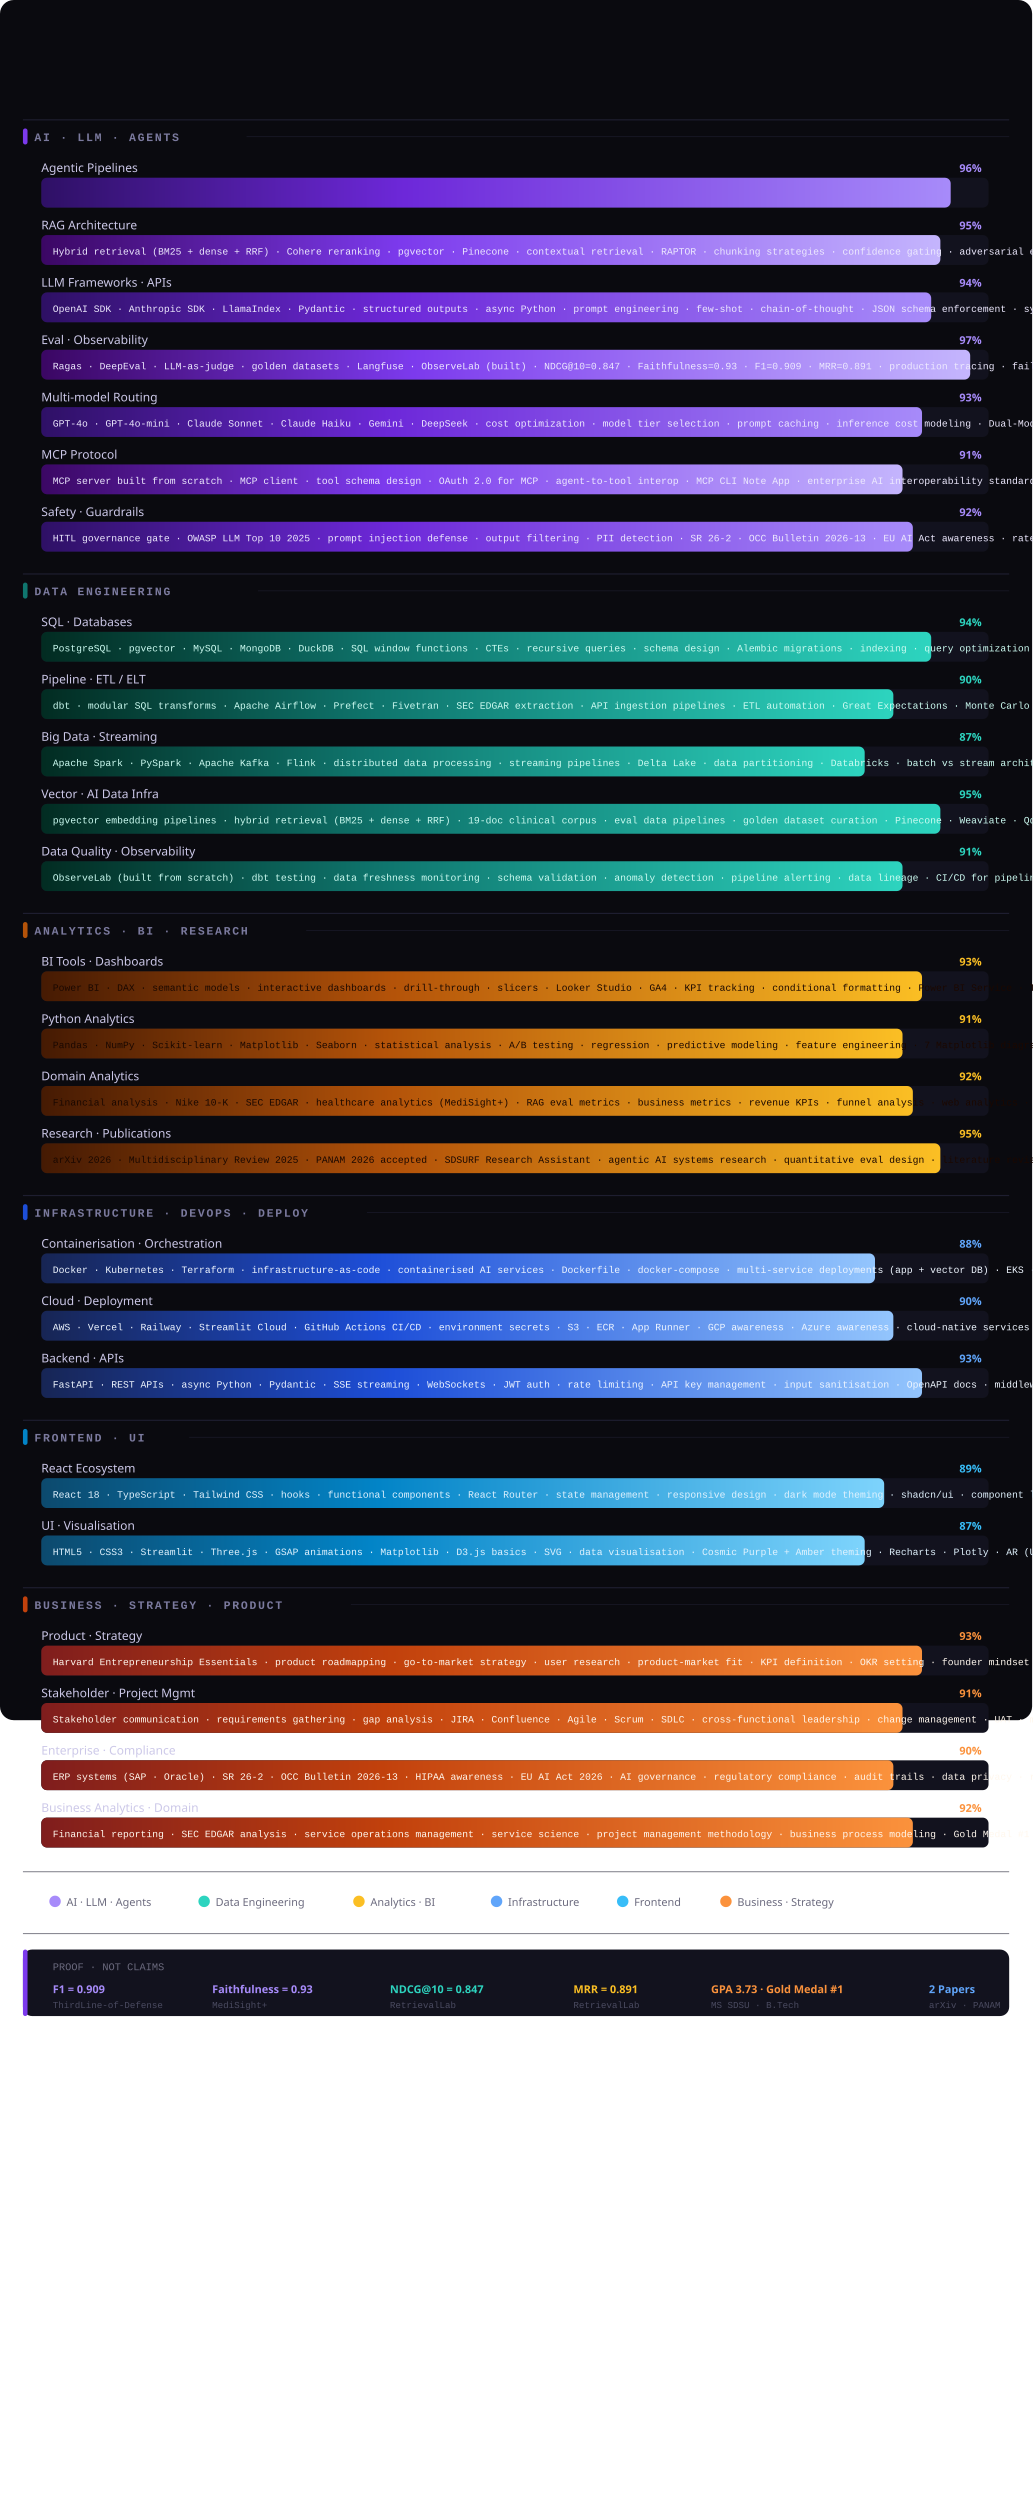
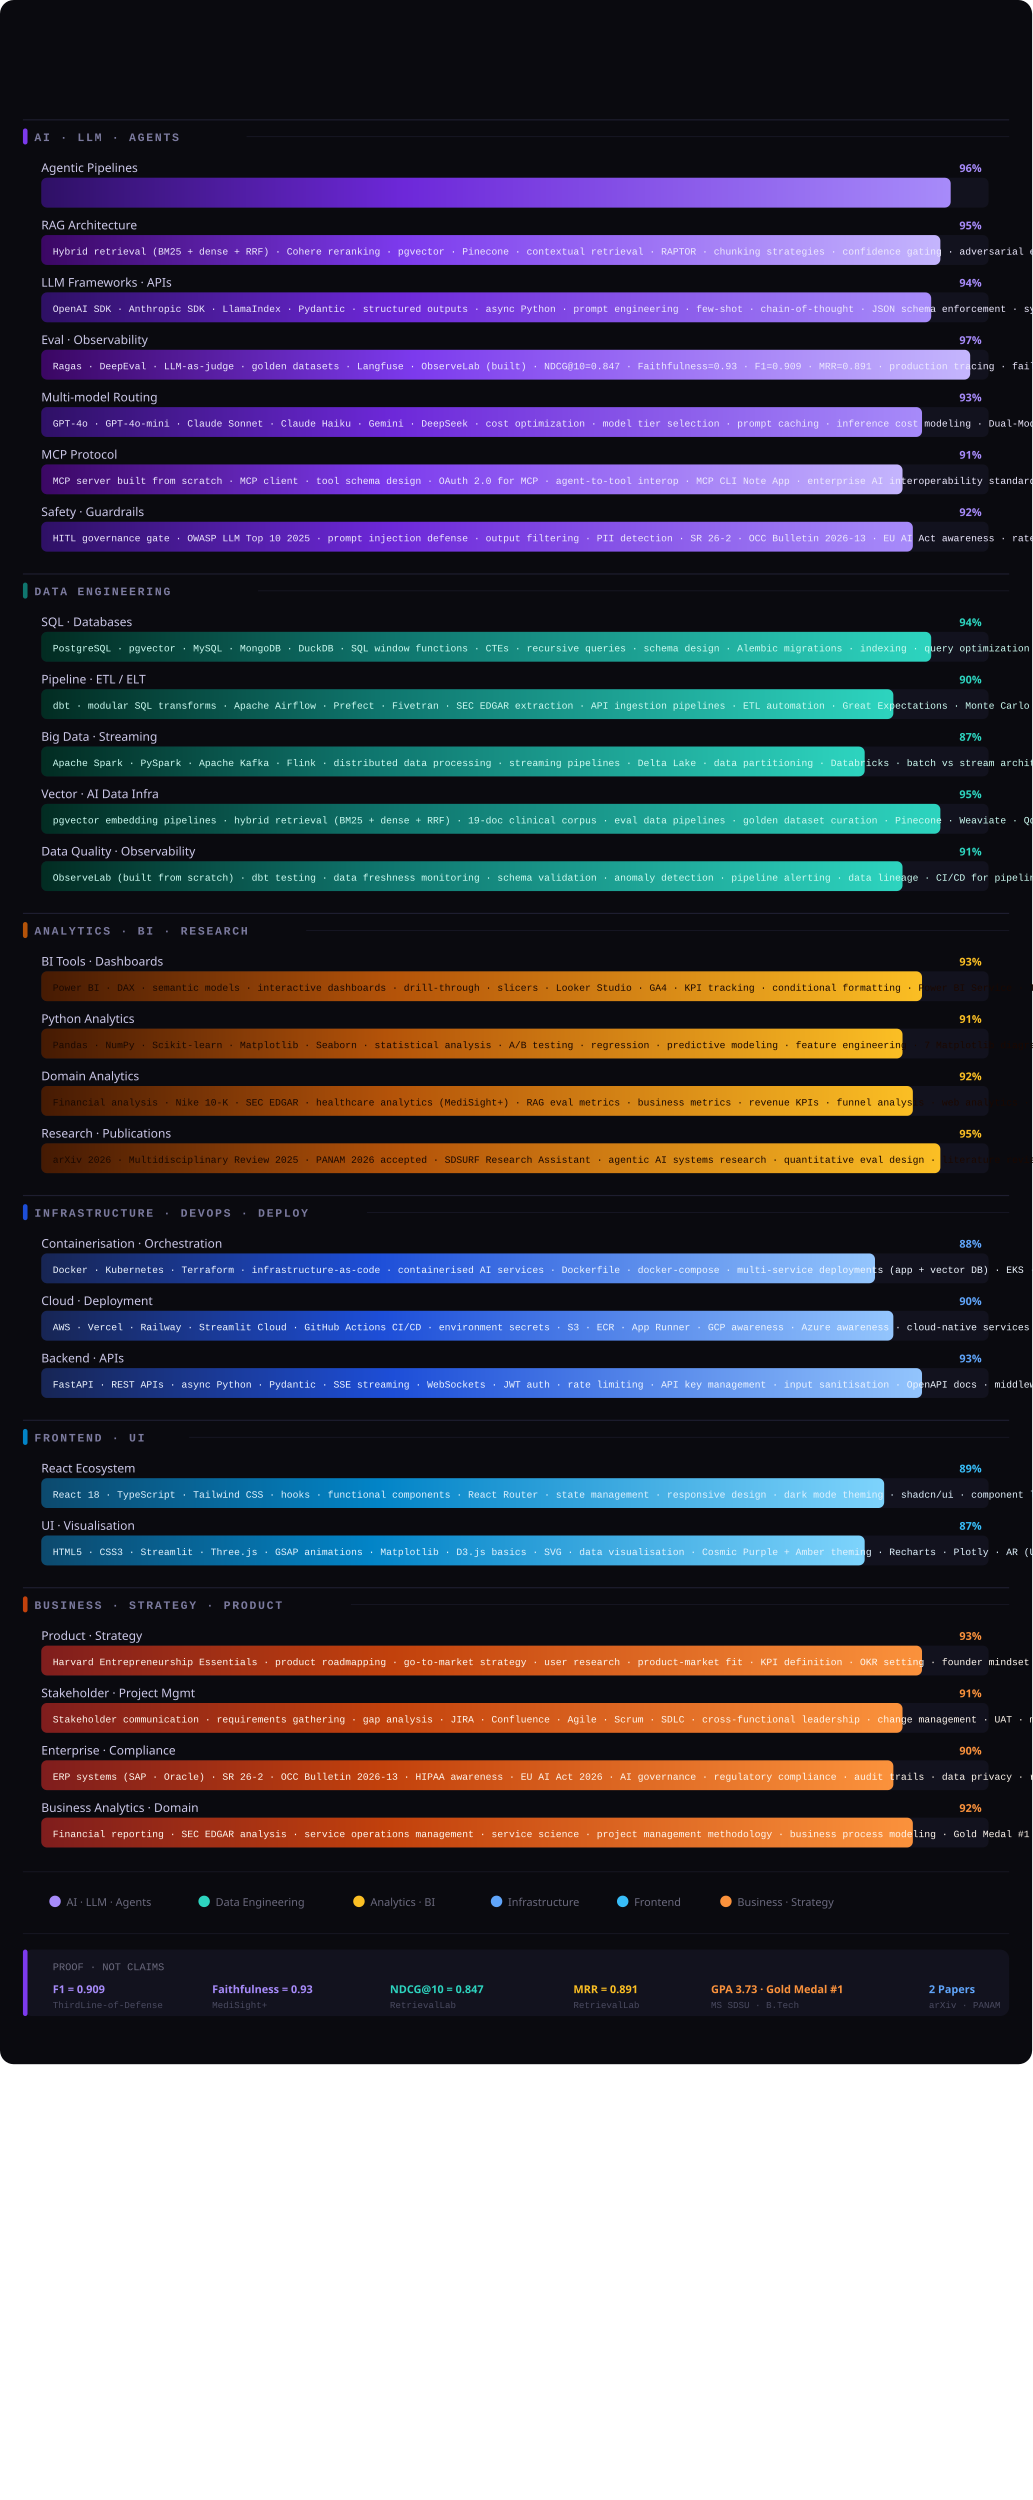
<svg xmlns="http://www.w3.org/2000/svg" width="900" viewBox="0 0 900 2180" font-family="'Segoe UI',system-ui,sans-serif">
  <defs>
    <linearGradient id="gp1" x1="0%" y1="0%" x2="100%" y2="0%">
      <stop offset="0%" stop-color="#2e1065" />
      <stop offset="40%" stop-color="#6d28d9" />
      <stop offset="100%" stop-color="#a78bfa" />
    </linearGradient>
    <linearGradient id="gp2" x1="0%" y1="0%" x2="100%" y2="0%">
      <stop offset="0%" stop-color="#3b0764" />
      <stop offset="40%" stop-color="#7c3aed" />
      <stop offset="100%" stop-color="#c4b5fd" />
    </linearGradient>
    <linearGradient id="gt1" x1="0%" y1="0%" x2="100%" y2="0%">
      <stop offset="0%" stop-color="#022c22" />
      <stop offset="40%" stop-color="#0f766e" />
      <stop offset="100%" stop-color="#2dd4bf" />
    </linearGradient>
    <linearGradient id="ga1" x1="0%" y1="0%" x2="100%" y2="0%">
      <stop offset="0%" stop-color="#451a03" />
      <stop offset="40%" stop-color="#b45309" />
      <stop offset="100%" stop-color="#fbbf24" />
    </linearGradient>
    <linearGradient id="gb1" x1="0%" y1="0%" x2="100%" y2="0%">
      <stop offset="0%" stop-color="#172554" />
      <stop offset="40%" stop-color="#1d4ed8" />
      <stop offset="100%" stop-color="#93c5fd" />
    </linearGradient>
    <linearGradient id="gs1" x1="0%" y1="0%" x2="100%" y2="0%">
      <stop offset="0%" stop-color="#0c4a6e" />
      <stop offset="40%" stop-color="#0284c7" />
      <stop offset="100%" stop-color="#7dd3fc" />
    </linearGradient>
    <linearGradient id="gc1" x1="0%" y1="0%" x2="100%" y2="0%">
      <stop offset="0%" stop-color="#7f1d1d" />
      <stop offset="40%" stop-color="#c2410c" />
      <stop offset="100%" stop-color="#fb923c" />
    </linearGradient>
    <linearGradient id="header-bg" x1="0%" y1="0%" x2="100%" y2="100%">
      <stop offset="0%" stop-color="#0d0d18" />
      <stop offset="100%" stop-color="#0a0a12" />
    </linearGradient>
    <clipPath id="cp-a1">
      <rect x="40" y="0" width="862" height="28" rx="5" />
    </clipPath>
    <clipPath id="cp-a2">
      <rect x="40" y="0" width="862" height="28" rx="5" />
    </clipPath>
    <clipPath id="cp-a3">
      <rect x="40" y="0" width="862" height="28" rx="5" />
    </clipPath>
    <clipPath id="cp-a4">
      <rect x="40" y="0" width="862" height="28" rx="5" />
    </clipPath>
    <clipPath id="cp-a5">
      <rect x="40" y="0" width="862" height="28" rx="5" />
    </clipPath>
    <clipPath id="cp-a6">
      <rect x="40" y="0" width="862" height="28" rx="5" />
    </clipPath>
    <clipPath id="cp-a7">
      <rect x="40" y="0" width="862" height="28" rx="5" />
    </clipPath>
  </defs>
-   <rect width="900" height="1500" fill="#0a0a0f" rx="12" />
+   <rect width="900" height="1800" fill="#0a0a0f" rx="12" />
  <rect x="20" y="104" width="860" height="1" fill="#1e1e30" />
  <rect x="20" y="112" width="4" height="14" fill="#7c3aed" rx="2" />
  <text x="30" y="123" font-size="10" font-weight="600" fill="#7b7a9e" letter-spacing="1.5" font-family="'Courier New',monospace">AI · LLM · AGENTS</text>
  <rect x="215" y="119" width="665" height="0.5" fill="#1e1e30" />
  <text x="36" y="150" font-size="10.5" font-weight="500" fill="#ccc8e8">Agentic Pipelines</text>
  <text x="856" y="150" font-size="9.5" font-weight="600" fill="#a78bfa" text-anchor="end">96%</text>
  <rect x="36" y="155" width="826" height="26" fill="#12121e" rx="5" />
  <rect x="36" y="155" width="793" height="26" fill="url(#gp1)" rx="5" />
  <text x="46" y="172" font-size="8.5" fill="#ede9fe" font-family="'Courier New',monospace" clip-path="url(#cp-a1)">LangGraph · 5-agent orchestrator · supervisor patterns · state machines · checkpointing · HITL gate · SHA-256 audit ledger · tool calling · A2A · LangChain · CrewAI</text>
  <text x="36" y="200" font-size="10.5" font-weight="500" fill="#ccc8e8">RAG Architecture</text>
  <text x="856" y="200" font-size="9.5" font-weight="600" fill="#a78bfa" text-anchor="end">95%</text>
  <rect x="36" y="205" width="826" height="26" fill="#12121e" rx="5" />
  <rect x="36" y="205" width="784" height="26" fill="url(#gp2)" rx="5" />
  <text x="46" y="222" font-size="8.5" fill="#ede9fe" font-family="'Courier New',monospace">Hybrid retrieval (BM25 + dense + RRF) · Cohere reranking · pgvector · Pinecone · contextual retrieval · RAPTOR · chunking strategies · confidence gating · adversarial eval · agentic RAG</text>
  <text x="36" y="250" font-size="10.5" font-weight="500" fill="#ccc8e8">LLM Frameworks · APIs</text>
  <text x="856" y="250" font-size="9.5" font-weight="600" fill="#a78bfa" text-anchor="end">94%</text>
  <rect x="36" y="255" width="826" height="26" fill="#12121e" rx="5" />
  <rect x="36" y="255" width="776" height="26" fill="url(#gp1)" rx="5" />
  <text x="46" y="272" font-size="8.5" fill="#ede9fe" font-family="'Courier New',monospace">OpenAI SDK · Anthropic SDK · LlamaIndex · Pydantic · structured outputs · async Python · prompt engineering · few-shot · chain-of-thought · JSON schema enforcement · system prompt design</text>
  <text x="36" y="300" font-size="10.5" font-weight="500" fill="#ccc8e8">Eval · Observability</text>
  <text x="856" y="300" font-size="9.5" font-weight="600" fill="#a78bfa" text-anchor="end">97%</text>
  <rect x="36" y="305" width="826" height="26" fill="#12121e" rx="5" />
  <rect x="36" y="305" width="810" height="26" fill="url(#gp2)" rx="5" />
  <text x="46" y="322" font-size="8.5" fill="#ede9fe" font-family="'Courier New',monospace">Ragas · DeepEval · LLM-as-judge · golden datasets · Langfuse · ObserveLab (built) · NDCG@10=0.847 · Faithfulness=0.93 · F1=0.909 · MRR=0.891 · production tracing · failure logging</text>
  <text x="36" y="350" font-size="10.5" font-weight="500" fill="#ccc8e8">Multi-model Routing</text>
  <text x="856" y="350" font-size="9.5" font-weight="600" fill="#a78bfa" text-anchor="end">93%</text>
  <rect x="36" y="355" width="826" height="26" fill="#12121e" rx="5" />
  <rect x="36" y="355" width="768" height="26" fill="url(#gp1)" rx="5" />
  <text x="46" y="372" font-size="8.5" fill="#ede9fe" font-family="'Courier New',monospace">GPT-4o · GPT-4o-mini · Claude Sonnet · Claude Haiku · Gemini · DeepSeek · cost optimization · model tier selection · prompt caching · inference cost modeling · Dual-Mode AI Assistant</text>
  <text x="36" y="400" font-size="10.5" font-weight="500" fill="#ccc8e8">MCP Protocol</text>
  <text x="856" y="400" font-size="9.5" font-weight="600" fill="#a78bfa" text-anchor="end">91%</text>
  <rect x="36" y="405" width="826" height="26" fill="#12121e" rx="5" />
  <rect x="36" y="405" width="751" height="26" fill="url(#gp2)" rx="5" />
  <text x="46" y="422" font-size="8.5" fill="#ede9fe" font-family="'Courier New',monospace">MCP server built from scratch · MCP client · tool schema design · OAuth 2.0 for MCP · agent-to-tool interop · MCP CLI Note App · enterprise AI interoperability standard 2026</text>
  <text x="36" y="450" font-size="10.5" font-weight="500" fill="#ccc8e8">Safety · Guardrails</text>
  <text x="856" y="450" font-size="9.5" font-weight="600" fill="#a78bfa" text-anchor="end">92%</text>
  <rect x="36" y="455" width="826" height="26" fill="#12121e" rx="5" />
  <rect x="36" y="455" width="760" height="26" fill="url(#gp1)" rx="5" />
  <text x="46" y="472" font-size="8.5" fill="#ede9fe" font-family="'Courier New',monospace">HITL governance gate · OWASP LLM Top 10 2025 · prompt injection defense · output filtering · PII detection · SR 26-2 · OCC Bulletin 2026-13 · EU AI Act awareness · rate limiting</text>
  <rect x="20" y="500" width="860" height="1" fill="#1e1e30" />
  <rect x="20" y="508" width="4" height="14" fill="#0f766e" rx="2" />
  <text x="30" y="519" font-size="10" font-weight="600" fill="#7b7a9e" letter-spacing="1.5" font-family="'Courier New',monospace">DATA ENGINEERING</text>
  <rect x="225" y="515" width="655" height="0.5" fill="#1e1e30" />
  <text x="36" y="546" font-size="10.5" font-weight="500" fill="#ccc8e8">SQL · Databases</text>
  <text x="856" y="546" font-size="9.5" font-weight="600" fill="#2dd4bf" text-anchor="end">94%</text>
  <rect x="36" y="551" width="826" height="26" fill="#12121e" rx="5" />
  <rect x="36" y="551" width="776" height="26" fill="url(#gt1)" rx="5" />
  <text x="46" y="568" font-size="8.5" fill="#ccfbf1" font-family="'Courier New',monospace">PostgreSQL · pgvector · MySQL · MongoDB · DuckDB · SQL window functions · CTEs · recursive queries · schema design · Alembic migrations · indexing · query optimization · Snowflake · BigQuery</text>
  <text x="36" y="596" font-size="10.5" font-weight="500" fill="#ccc8e8">Pipeline · ETL / ELT</text>
  <text x="856" y="596" font-size="9.5" font-weight="600" fill="#2dd4bf" text-anchor="end">90%</text>
  <rect x="36" y="601" width="826" height="26" fill="#12121e" rx="5" />
  <rect x="36" y="601" width="743" height="26" fill="url(#gt1)" rx="5" />
  <text x="46" y="618" font-size="8.5" fill="#ccfbf1" font-family="'Courier New',monospace">dbt · modular SQL transforms · Apache Airflow · Prefect · Fivetran · SEC EDGAR extraction · API ingestion pipelines · ETL automation · Great Expectations · Monte Carlo · data quality checks</text>
  <text x="36" y="646" font-size="10.5" font-weight="500" fill="#ccc8e8">Big Data · Streaming</text>
  <text x="856" y="646" font-size="9.5" font-weight="600" fill="#2dd4bf" text-anchor="end">87%</text>
  <rect x="36" y="651" width="826" height="26" fill="#12121e" rx="5" />
  <rect x="36" y="651" width="718" height="26" fill="url(#gt1)" rx="5" />
  <text x="46" y="668" font-size="8.5" fill="#ccfbf1" font-family="'Courier New',monospace">Apache Spark · PySpark · Apache Kafka · Flink · distributed data processing · streaming pipelines · Delta Lake · data partitioning · Databricks · batch vs stream architecture · FinOps</text>
  <text x="36" y="696" font-size="10.5" font-weight="500" fill="#ccc8e8">Vector · AI Data Infra</text>
  <text x="856" y="696" font-size="9.5" font-weight="600" fill="#2dd4bf" text-anchor="end">95%</text>
  <rect x="36" y="701" width="826" height="26" fill="#12121e" rx="5" />
  <rect x="36" y="701" width="784" height="26" fill="url(#gt1)" rx="5" />
  <text x="46" y="718" font-size="8.5" fill="#ccfbf1" font-family="'Courier New',monospace">pgvector embedding pipelines · hybrid retrieval (BM25 + dense + RRF) · 19-doc clinical corpus · eval data pipelines · golden dataset curation · Pinecone · Weaviate · Qdrant · feature store design</text>
  <text x="36" y="746" font-size="10.5" font-weight="500" fill="#ccc8e8">Data Quality · Observability</text>
  <text x="856" y="746" font-size="9.5" font-weight="600" fill="#2dd4bf" text-anchor="end">91%</text>
  <rect x="36" y="751" width="826" height="26" fill="#12121e" rx="5" />
  <rect x="36" y="751" width="751" height="26" fill="url(#gt1)" rx="5" />
  <text x="46" y="768" font-size="8.5" fill="#ccfbf1" font-family="'Courier New',monospace">ObserveLab (built from scratch) · dbt testing · data freshness monitoring · schema validation · anomaly detection · pipeline alerting · data lineage · CI/CD for pipelines · Great Expectations</text>
  <rect x="20" y="796" width="860" height="1" fill="#1e1e30" />
  <rect x="20" y="804" width="4" height="14" fill="#b45309" rx="2" />
  <text x="30" y="815" font-size="10" font-weight="600" fill="#7b7a9e" letter-spacing="1.5" font-family="'Courier New',monospace">ANALYTICS · BI · RESEARCH</text>
  <rect x="267" y="811" width="613" height="0.5" fill="#1e1e30" />
  <text x="36" y="842" font-size="10.5" font-weight="500" fill="#ccc8e8">BI Tools · Dashboards</text>
  <text x="856" y="842" font-size="9.5" font-weight="600" fill="#fbbf24" text-anchor="end">93%</text>
  <rect x="36" y="847" width="826" height="26" fill="#12121e" rx="5" />
  <rect x="36" y="847" width="768" height="26" fill="url(#ga1)" rx="5" />
  <text x="46" y="864" font-size="8.5" fill="#1a0700" font-family="'Courier New',monospace">Power BI · DAX · semantic models · interactive dashboards · drill-through · slicers · Looker Studio · GA4 · KPI tracking · conditional formatting · Power BI Service · Tableau · healthcare + e-commerce dashboards</text>
  <text x="36" y="892" font-size="10.5" font-weight="500" fill="#ccc8e8">Python Analytics</text>
  <text x="856" y="892" font-size="9.5" font-weight="600" fill="#fbbf24" text-anchor="end">91%</text>
  <rect x="36" y="897" width="826" height="26" fill="#12121e" rx="5" />
  <rect x="36" y="897" width="751" height="26" fill="url(#ga1)" rx="5" />
  <text x="46" y="914" font-size="8.5" fill="#1a0700" font-family="'Courier New',monospace">Pandas · NumPy · Scikit-learn · Matplotlib · Seaborn · statistical analysis · A/B testing · regression · predictive modeling · feature engineering · 7 Matplotlib diagrams (RetrievalLab) · cohort analysis</text>
  <text x="36" y="942" font-size="10.5" font-weight="500" fill="#ccc8e8">Domain Analytics</text>
  <text x="856" y="942" font-size="9.5" font-weight="600" fill="#fbbf24" text-anchor="end">92%</text>
  <rect x="36" y="947" width="826" height="26" fill="#12121e" rx="5" />
  <rect x="36" y="947" width="760" height="26" fill="url(#ga1)" rx="5" />
  <text x="46" y="964" font-size="8.5" fill="#1a0700" font-family="'Courier New',monospace">Financial analysis · Nike 10-K · SEC EDGAR · healthcare analytics (MediSight+) · RAG eval metrics · business metrics · revenue KPIs · funnel analysis · web analytics · econometrics · clinical data</text>
  <text x="36" y="992" font-size="10.5" font-weight="500" fill="#ccc8e8">Research · Publications</text>
  <text x="856" y="992" font-size="9.5" font-weight="600" fill="#fbbf24" text-anchor="end">95%</text>
  <rect x="36" y="997" width="826" height="26" fill="#12121e" rx="5" />
  <rect x="36" y="997" width="784" height="26" fill="url(#ga1)" rx="5" />
  <text x="46" y="1014" font-size="8.5" fill="#1a0700" font-family="'Courier New',monospace">arXiv 2026 · Multidisciplinary Review 2025 · PANAM 2026 accepted · SDSURF Research Assistant · agentic AI systems research · quantitative eval design · literature review · academic writing</text>
  <rect x="20" y="1042" width="860" height="1" fill="#1e1e30" />
  <rect x="20" y="1050" width="4" height="14" fill="#1d4ed8" rx="2" />
  <text x="30" y="1061" font-size="10" font-weight="600" fill="#7b7a9e" letter-spacing="1.5" font-family="'Courier New',monospace">INFRASTRUCTURE · DEVOPS · DEPLOY</text>
  <rect x="320" y="1057" width="560" height="0.5" fill="#1e1e30" />
  <text x="36" y="1088" font-size="10.5" font-weight="500" fill="#ccc8e8">Containerisation · Orchestration</text>
  <text x="856" y="1088" font-size="9.5" font-weight="600" fill="#60a5fa" text-anchor="end">88%</text>
  <rect x="36" y="1093" width="826" height="26" fill="#12121e" rx="5" />
  <rect x="36" y="1093" width="727" height="26" fill="url(#gb1)" rx="5" />
  <text x="46" y="1110" font-size="8.5" fill="#eff6ff" font-family="'Courier New',monospace">Docker · Kubernetes · Terraform · infrastructure-as-code · containerised AI services · Dockerfile · docker-compose · multi-service deployments (app + vector DB) · EKS · vLLM awareness · Triton awareness</text>
  <text x="36" y="1138" font-size="10.5" font-weight="500" fill="#ccc8e8">Cloud · Deployment</text>
  <text x="856" y="1138" font-size="9.5" font-weight="600" fill="#60a5fa" text-anchor="end">90%</text>
  <rect x="36" y="1143" width="826" height="26" fill="#12121e" rx="5" />
  <rect x="36" y="1143" width="743" height="26" fill="url(#gb1)" rx="5" />
  <text x="46" y="1160" font-size="8.5" fill="#eff6ff" font-family="'Courier New',monospace">AWS · Vercel · Railway · Streamlit Cloud · GitHub Actions CI/CD · environment secrets · S3 · ECR · App Runner · GCP awareness · Azure awareness · cloud-native services · production deployments</text>
  <text x="36" y="1188" font-size="10.5" font-weight="500" fill="#ccc8e8">Backend · APIs</text>
  <text x="856" y="1188" font-size="9.5" font-weight="600" fill="#60a5fa" text-anchor="end">93%</text>
  <rect x="36" y="1193" width="826" height="26" fill="#12121e" rx="5" />
  <rect x="36" y="1193" width="768" height="26" fill="url(#gb1)" rx="5" />
  <text x="46" y="1210" font-size="8.5" fill="#eff6ff" font-family="'Courier New',monospace">FastAPI · REST APIs · async Python · Pydantic · SSE streaming · WebSockets · JWT auth · rate limiting · API key management · input sanitisation · OpenAPI docs · middleware · CORS · retry mechanisms</text>
  <rect x="20" y="1238" width="860" height="1" fill="#1e1e30" />
  <rect x="20" y="1246" width="4" height="14" fill="#0284c7" rx="2" />
  <text x="30" y="1257" font-size="10" font-weight="600" fill="#7b7a9e" letter-spacing="1.5" font-family="'Courier New',monospace">FRONTEND · UI</text>
  <rect x="165" y="1253" width="715" height="0.5" fill="#1e1e30" />
  <text x="36" y="1284" font-size="10.5" font-weight="500" fill="#ccc8e8">React Ecosystem</text>
  <text x="856" y="1284" font-size="9.5" font-weight="600" fill="#38bdf8" text-anchor="end">89%</text>
  <rect x="36" y="1289" width="826" height="26" fill="#12121e" rx="5" />
  <rect x="36" y="1289" width="735" height="26" fill="url(#gs1)" rx="5" />
  <text x="46" y="1306" font-size="8.5" fill="#e0f2fe" font-family="'Courier New',monospace">React 18 · TypeScript · Tailwind CSS · hooks · functional components · React Router · state management · responsive design · dark mode theming · shadcn/ui · component libraries · React Three Fiber</text>
  <text x="36" y="1334" font-size="10.5" font-weight="500" fill="#ccc8e8">UI · Visualisation</text>
  <text x="856" y="1334" font-size="9.5" font-weight="600" fill="#38bdf8" text-anchor="end">87%</text>
  <rect x="36" y="1339" width="826" height="26" fill="#12121e" rx="5" />
  <rect x="36" y="1339" width="718" height="26" fill="url(#gs1)" rx="5" />
  <text x="46" y="1356" font-size="8.5" fill="#e0f2fe" font-family="'Courier New',monospace">HTML5 · CSS3 · Streamlit · Three.js · GSAP animations · Matplotlib · D3.js basics · SVG · data visualisation · Cosmic Purple + Amber theming · Recharts · Plotly · AR (Unity/Vuforia)</text>
  <rect x="20" y="1384" width="860" height="1" fill="#1e1e30" />
  <rect x="20" y="1392" width="4" height="14" fill="#c2410c" rx="2" />
  <text x="30" y="1403" font-size="10" font-weight="600" fill="#7b7a9e" letter-spacing="1.5" font-family="'Courier New',monospace">BUSINESS · STRATEGY · PRODUCT</text>
  <rect x="306" y="1399" width="574" height="0.5" fill="#1e1e30" />
  <text x="36" y="1430" font-size="10.5" font-weight="500" fill="#ccc8e8">Product · Strategy</text>
  <text x="856" y="1430" font-size="9.5" font-weight="600" fill="#fb923c" text-anchor="end">93%</text>
  <rect x="36" y="1435" width="826" height="26" fill="#12121e" rx="5" />
  <rect x="36" y="1435" width="768" height="26" fill="url(#gc1)" rx="5" />
  <text x="46" y="1452" font-size="8.5" fill="#fff7ed" font-family="'Courier New',monospace">Harvard Entrepreneurship Essentials · product roadmapping · go-to-market strategy · user research · product-market fit · KPI definition · OKR setting · founder mindset · innovation frameworks</text>
  <text x="36" y="1480" font-size="10.5" font-weight="500" fill="#ccc8e8">Stakeholder · Project Mgmt</text>
  <text x="856" y="1480" font-size="9.5" font-weight="600" fill="#fb923c" text-anchor="end">91%</text>
  <rect x="36" y="1485" width="826" height="26" fill="#12121e" rx="5" />
  <rect x="36" y="1485" width="751" height="26" fill="url(#gc1)" rx="5" />
  <text x="46" y="1502" font-size="8.5" fill="#fff7ed" font-family="'Courier New',monospace">Stakeholder communication · requirements gathering · gap analysis · JIRA · Confluence · Agile · Scrum · SDLC · cross-functional leadership · change management · UAT · milestone management</text>
  <text x="36" y="1530" font-size="10.5" font-weight="500" fill="#ccc8e8">Enterprise · Compliance</text>
  <text x="856" y="1530" font-size="9.5" font-weight="600" fill="#fb923c" text-anchor="end">90%</text>
  <rect x="36" y="1535" width="826" height="26" fill="#12121e" rx="5" />
  <rect x="36" y="1535" width="743" height="26" fill="url(#gc1)" rx="5" />
  <text x="46" y="1552" font-size="8.5" fill="#fff7ed" font-family="'Courier New',monospace">ERP systems (SAP · Oracle) · SR 26-2 · OCC Bulletin 2026-13 · HIPAA awareness · EU AI Act 2026 · AI governance · regulatory compliance · audit trails · data privacy · risk management</text>
  <text x="36" y="1580" font-size="10.5" font-weight="500" fill="#ccc8e8">Business Analytics · Domain</text>
  <text x="856" y="1580" font-size="9.5" font-weight="600" fill="#fb923c" text-anchor="end">92%</text>
  <rect x="36" y="1585" width="826" height="26" fill="#12121e" rx="5" />
  <rect x="36" y="1585" width="760" height="26" fill="url(#gc1)" rx="5" />
  <text x="46" y="1602" font-size="8.5" fill="#fff7ed" font-family="'Courier New',monospace">Financial reporting · SEC EDGAR analysis · service operations management · service science · project management methodology · business process modeling · Gold Medal #1 B.Tech · MS GPA 3.73</text>
  <rect x="20" y="1632" width="860" height="0.5" fill="#1e1e30" />
  <circle cx="48" cy="1658" r="5" fill="#a78bfa" />
  <text x="58" y="1662" font-size="9.5" fill="#6b6a7e">AI · LLM · Agents</text>
  <circle cx="178" cy="1658" r="5" fill="#2dd4bf" />
  <text x="188" y="1662" font-size="9.5" fill="#6b6a7e">Data Engineering</text>
  <circle cx="313" cy="1658" r="5" fill="#fbbf24" />
  <text x="323" y="1662" font-size="9.5" fill="#6b6a7e">Analytics · BI</text>
  <circle cx="433" cy="1658" r="5" fill="#60a5fa" />
  <text x="443" y="1662" font-size="9.5" fill="#6b6a7e">Infrastructure</text>
  <circle cx="543" cy="1658" r="5" fill="#38bdf8" />
  <text x="553" y="1662" font-size="9.5" fill="#6b6a7e">Frontend</text>
  <circle cx="633" cy="1658" r="5" fill="#fb923c" />
  <text x="643" y="1662" font-size="9.5" fill="#6b6a7e">Business · Strategy</text>
  <rect x="20" y="1686" width="860" height="0.5" fill="#1e1e30" />
  <rect x="20" y="1700" width="860" height="58" fill="#12121e" rx="8" />
  <rect x="20" y="1700" width="4" height="58" fill="#7c3aed" rx="2" />
  <text x="46" y="1718" font-size="9" fill="#6b6a7e" font-family="'Courier New',monospace">PROOF · NOT CLAIMS</text>
  <text x="46" y="1738" font-size="9.5" font-weight="600" fill="#a78bfa">F1 = 0.909</text>
  <text x="46" y="1751" font-size="8" fill="#4a4a60" font-family="'Courier New',monospace">ThirdLine-of-Defense</text>
  <text x="185" y="1738" font-size="9.5" font-weight="600" fill="#a78bfa">Faithfulness = 0.93</text>
  <text x="185" y="1751" font-size="8" fill="#4a4a60" font-family="'Courier New',monospace">MediSight+</text>
  <text x="340" y="1738" font-size="9.5" font-weight="600" fill="#2dd4bf">NDCG@10 = 0.847</text>
  <text x="340" y="1751" font-size="8" fill="#4a4a60" font-family="'Courier New',monospace">RetrievalLab</text>
  <text x="500" y="1738" font-size="9.5" font-weight="600" fill="#fbbf24">MRR = 0.891</text>
  <text x="500" y="1751" font-size="8" fill="#4a4a60" font-family="'Courier New',monospace">RetrievalLab</text>
  <text x="620" y="1738" font-size="9.5" font-weight="600" fill="#fb923c">GPA 3.73 · Gold Medal #1</text>
  <text x="620" y="1751" font-size="8" fill="#4a4a60" font-family="'Courier New',monospace">MS SDSU · B.Tech</text>
  <text x="810" y="1738" font-size="9.5" font-weight="600" fill="#60a5fa">2 Papers</text>
  <text x="810" y="1751" font-size="8" fill="#4a4a60" font-family="'Courier New',monospace">arXiv · PANAM</text>
</svg>
